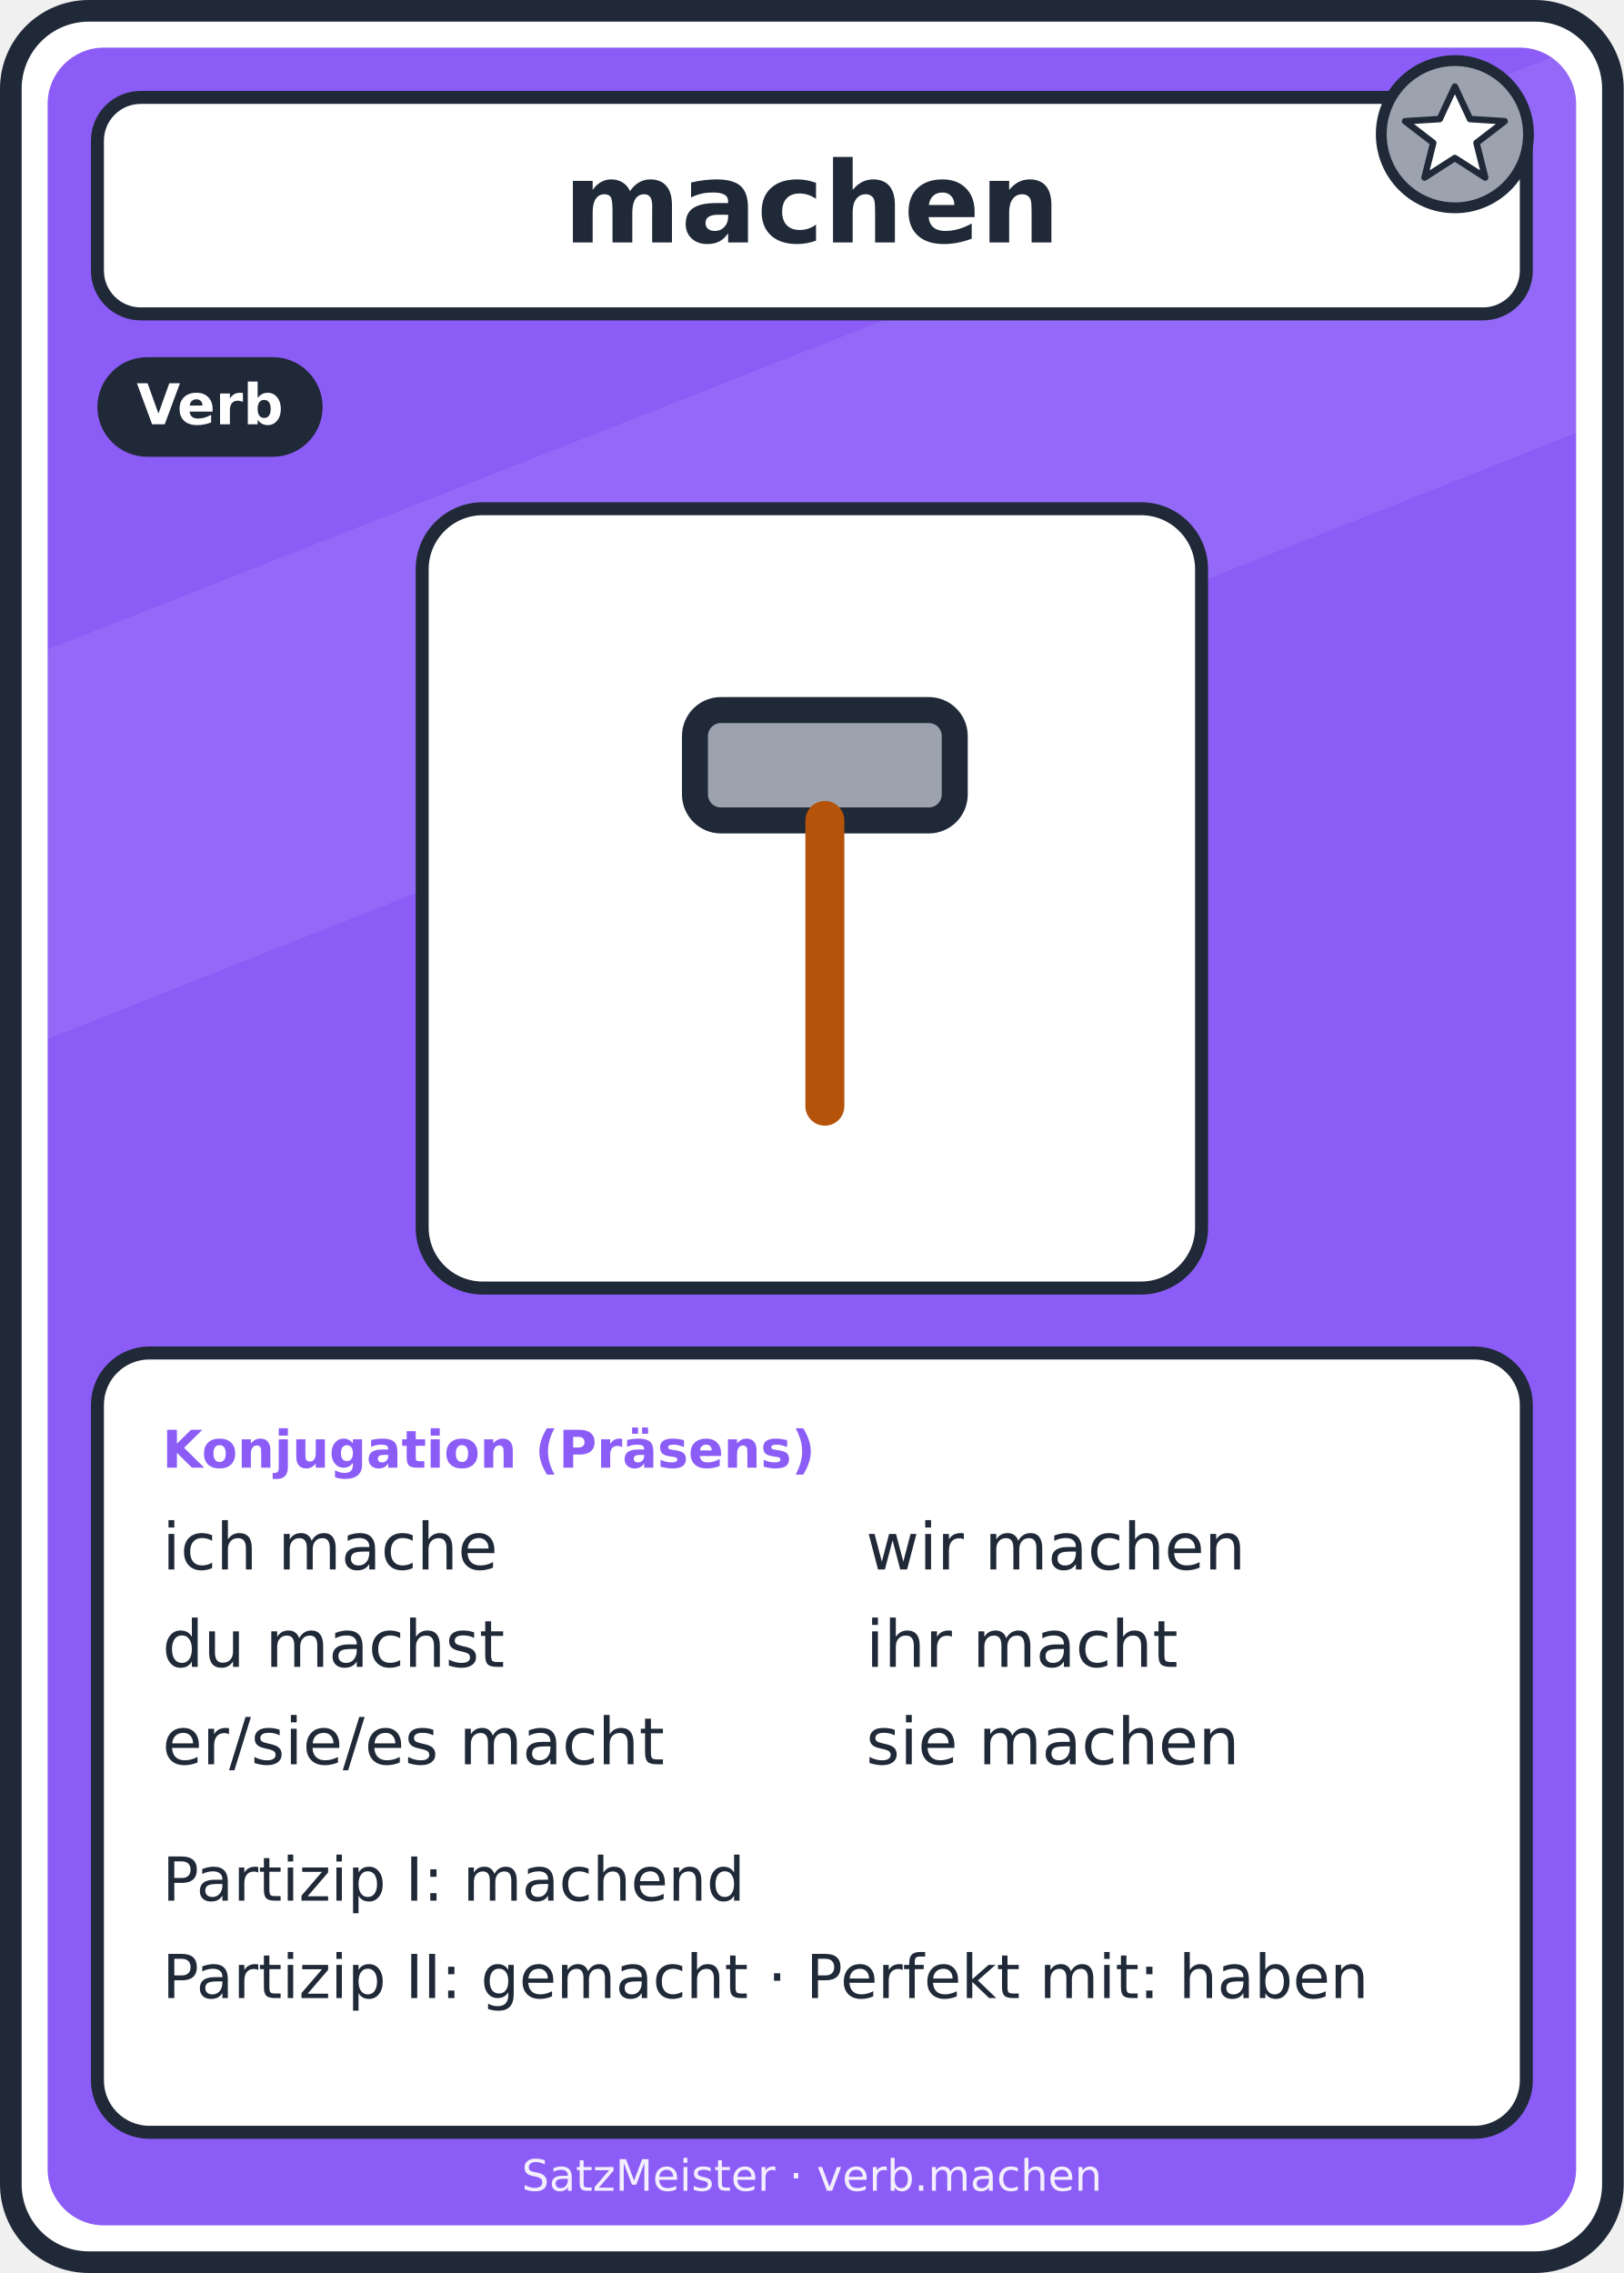
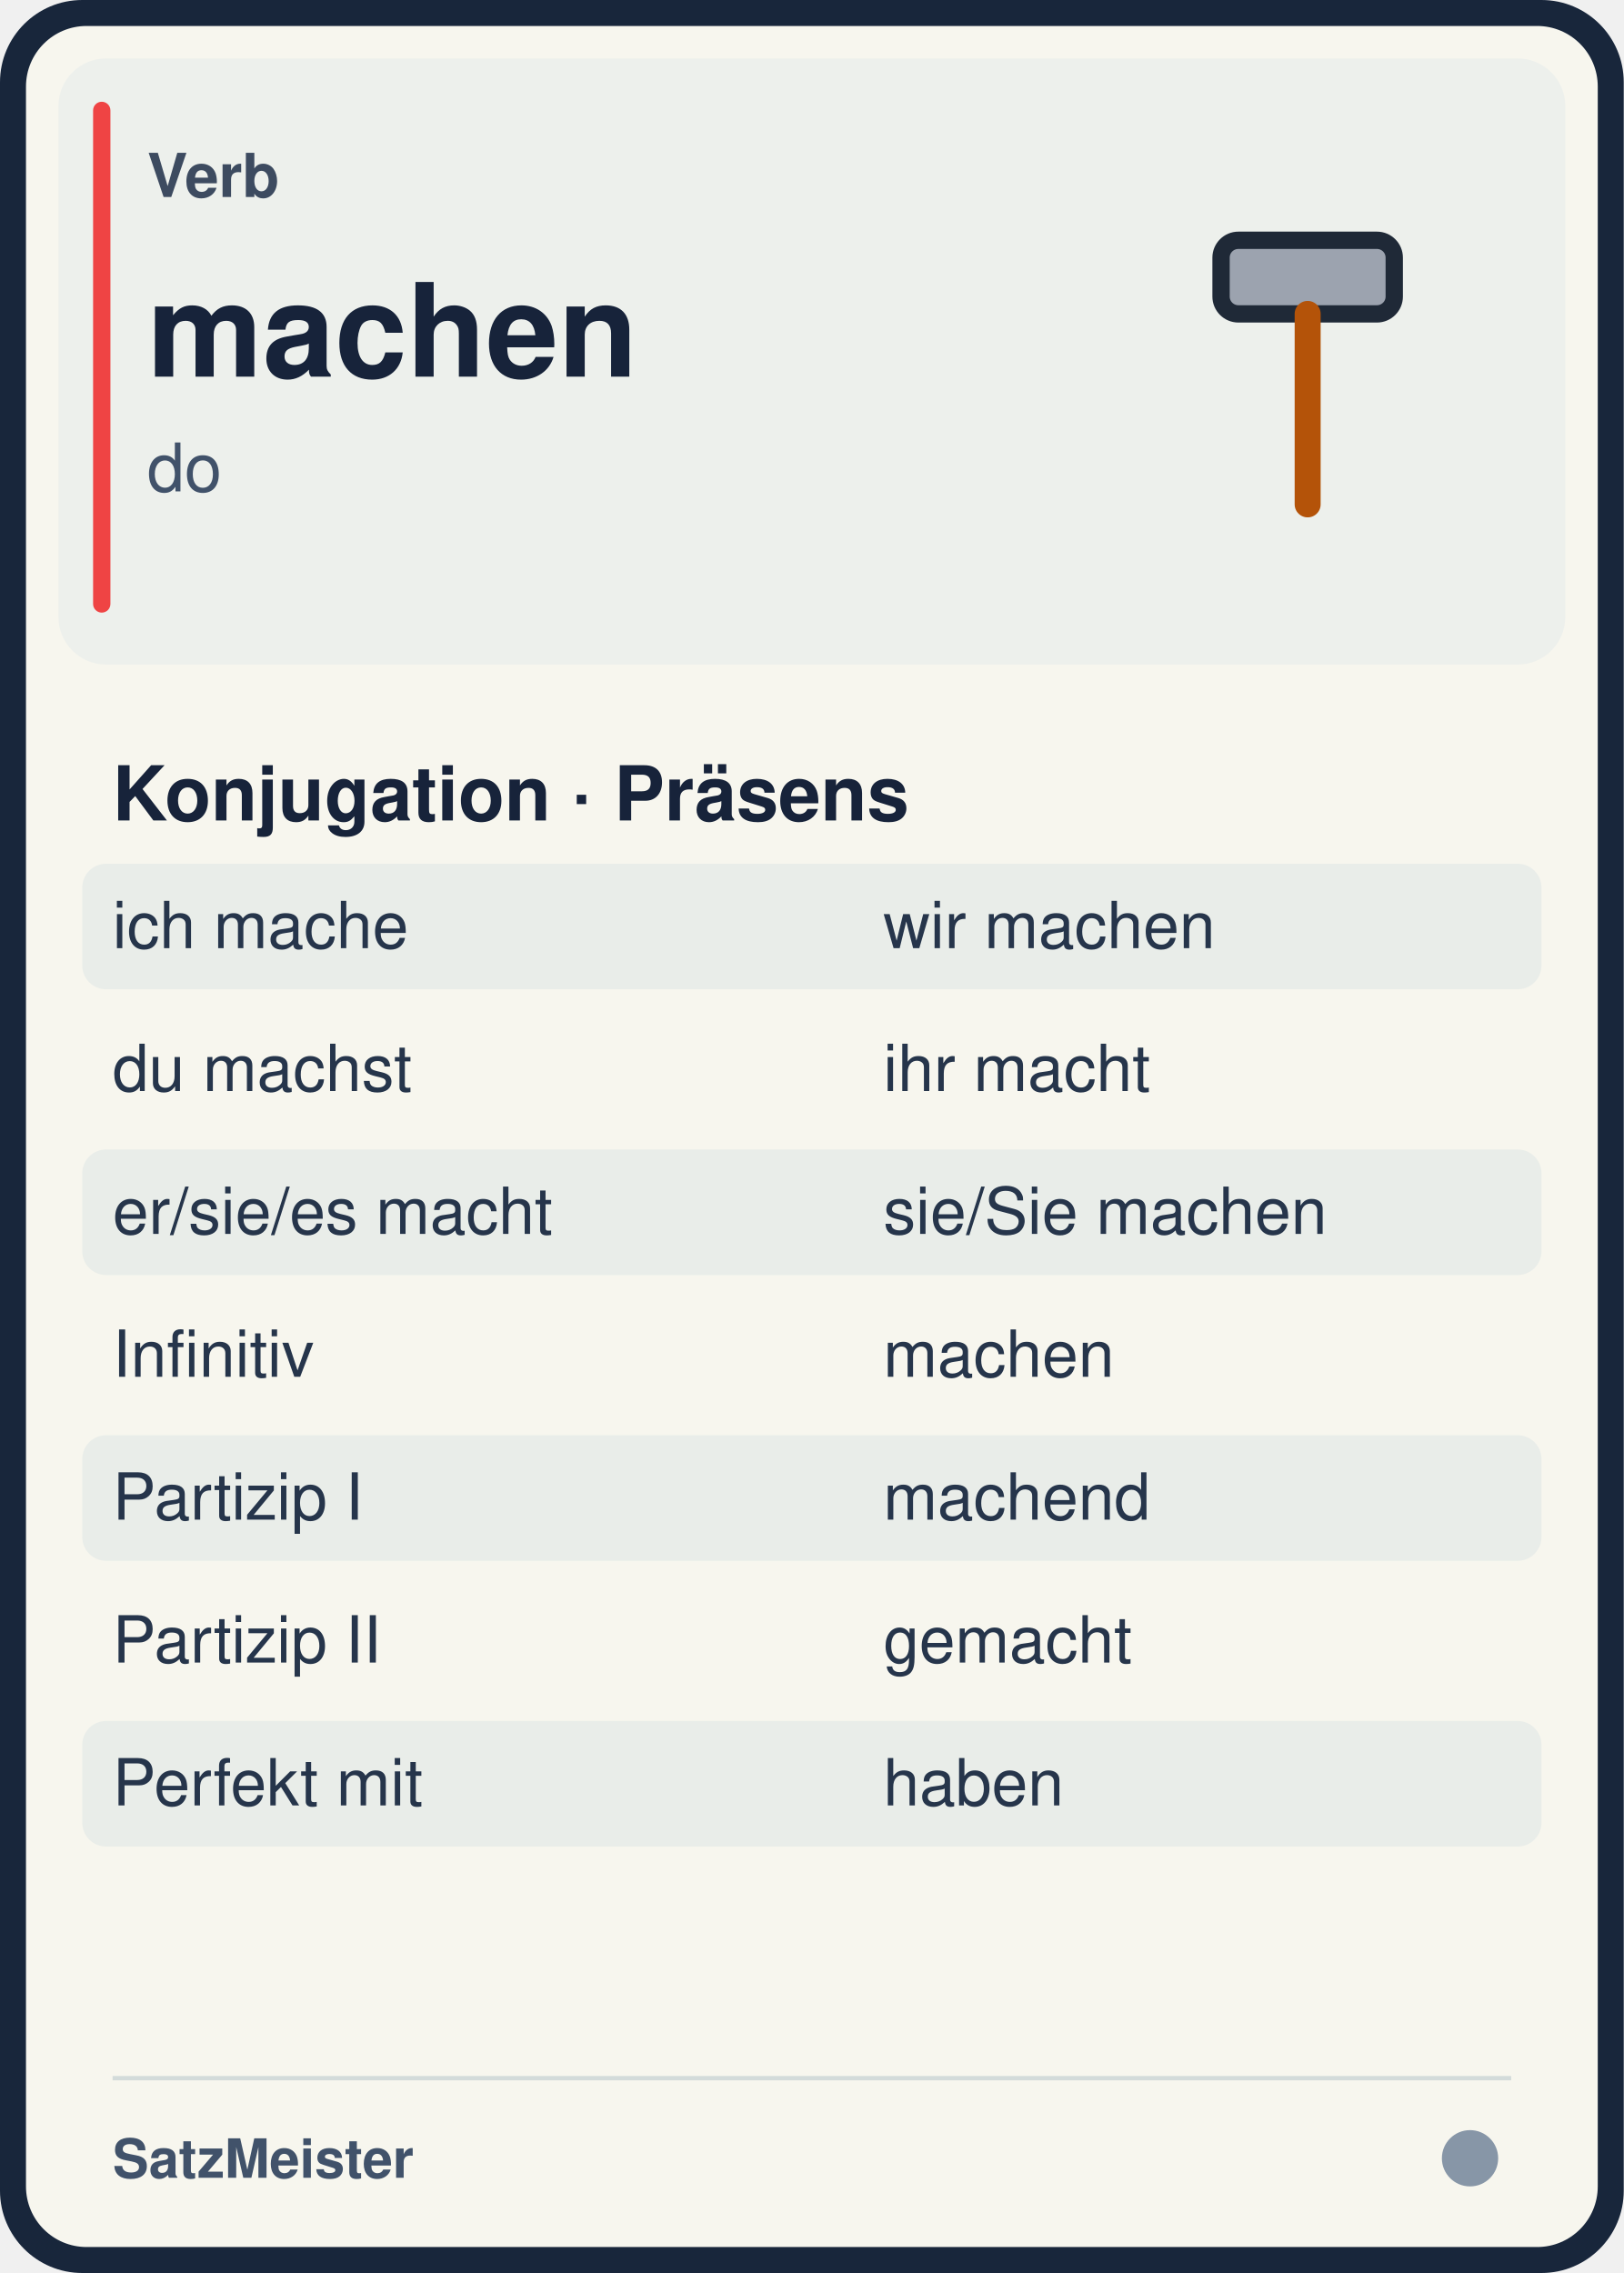
<svg xmlns="http://www.w3.org/2000/svg" viewBox="0 0 750 1050" width="750" height="1050">
-   <g id="card-frame">
-     <rect x="5" y="5" width="740" height="1040" rx="36" ry="36" fill="#ffffff" stroke="#1f2937" stroke-width="10" />
-   </g>
-   <g id="background">
-     <rect x="22" y="22" width="706" height="1006" rx="26" ry="26" fill="#8b5cf6" />
-     <path d="M22 300 L728 22 L728 200 L22 480 Z" fill="#ffffff" opacity="0.08" />
-   </g>
-   <g id="name-banner">
-     <rect x="45" y="45" width="660" height="100" rx="20" ry="20" fill="#ffffff" stroke="#1f2937" stroke-width="6" />
-     <text x="375" y="112" text-anchor="middle" font-family="DejaVu Sans, Helvetica, Arial, sans-serif" font-size="52" font-weight="bold" fill="#1f2937">machen</text>
-   </g>
-   <g id="rarity-star">
-     <circle cx="672" cy="62" r="34" fill="#9ca3af" stroke="#1f2937" stroke-width="5" />
-     <path d="M672 40 L679 55 L695 56 L682 66 L686 82 L672 73 L658 82 L662 66 L649 56 L665 55 Z" fill="#ffffff" stroke="#1f2937" stroke-width="3" stroke-linejoin="round" />
-   </g>
-   <g id="type-badge">
-     <rect x="45" y="165" width="104" height="46" rx="23" ry="23" fill="#1f2937" />
-     <text x="97" y="196" text-anchor="middle" font-family="DejaVu Sans, Helvetica, Arial, sans-serif" font-size="26" font-weight="bold" fill="#ffffff">Verb</text>
-   </g>
-   <g id="icon-area">
-     <rect x="195" y="235" width="360" height="360" rx="28" ry="28" fill="#ffffff" stroke="#1f2937" stroke-width="6" />
-     <g id="icon" transform="translate(225 265) scale(1.5)" fill="none" stroke="#1f2937" stroke-width="8" stroke-linecap="round" stroke-linejoin="round">
+   <rect id="card-frame" width="750" height="1050" rx="38" fill="#18263b" />
+   <rect x="12" y="12" width="726" height="1026" rx="28" fill="#f7f6ee" />
+   <g id="card-heading" font-family="Helvetica, Arial, sans-serif">
+     <rect x="27" y="27" width="696" height="280" rx="22" fill="#edf0ec" />
+     <rect x="43" y="47" width="8" height="236" rx="4" fill="#ef4444" />
+     <text x="68" y="91" font-size="28" font-weight="bold" fill="#3d4b60">Verb</text>
+     <text x="68" y="174" font-size="60" font-weight="bold" fill="#17233a">machen</text>
+     <text x="68" y="227" font-size="31" fill="#41526a">do</text>
+     <g id="icon" transform="translate(500 69)" fill="none" stroke="#1f2937" stroke-width="8" stroke-linecap="round" stroke-linejoin="round">
      <rect x="64" y="42" width="80" height="34" rx="8" fill="#9ca3af" />
      <line x1="104" y1="76" x2="104" y2="164" stroke="#b45309" stroke-width="12" />
    </g>
  </g>
-   <g id="text-area">
-     <rect x="45" y="625" width="660" height="360" rx="24" ry="24" fill="#ffffff" stroke="#1f2937" stroke-width="6" />
-     <text x="75" y="678" font-family="DejaVu Sans, Helvetica, Arial, sans-serif" font-size="24" font-weight="bold" fill="#8b5cf6">Konjugation (Präsens)</text>
-     <text x="75" y="725" font-family="DejaVu Sans, Helvetica, Arial, sans-serif" font-size="30" fill="#1f2937">ich mache</text>
-     <text x="400" y="725" font-family="DejaVu Sans, Helvetica, Arial, sans-serif" font-size="30" fill="#1f2937">wir machen</text>
-     <text x="75" y="770" font-family="DejaVu Sans, Helvetica, Arial, sans-serif" font-size="30" fill="#1f2937">du machst</text>
-     <text x="400" y="770" font-family="DejaVu Sans, Helvetica, Arial, sans-serif" font-size="30" fill="#1f2937">ihr macht</text>
-     <text x="75" y="815" font-family="DejaVu Sans, Helvetica, Arial, sans-serif" font-size="30" fill="#1f2937">er/sie/es macht</text>
-     <text x="400" y="815" font-family="DejaVu Sans, Helvetica, Arial, sans-serif" font-size="30" fill="#1f2937">sie machen</text>
-     <text x="75" y="878" font-family="DejaVu Sans, Helvetica, Arial, sans-serif" font-size="28" fill="#1f2937">Partizip I:  machend</text>
-     <text x="75" y="923" font-family="DejaVu Sans, Helvetica, Arial, sans-serif" font-size="28" fill="#1f2937">Partizip II:  gemacht   ·   Perfekt mit:  haben</text>
+   <g id="grammar" font-family="Helvetica, Arial, sans-serif">
+     <text x="52" y="379" font-size="35" font-weight="bold" fill="#17233a">Konjugation · Präsens</text>
+     <rect x="38" y="399" width="674" height="58" rx="11" fill="#e9ede9" />
+     <text x="52" y="438" font-size="30" font-weight="normal" fill="#26354b">ich  mache</text>
+     <text x="408" y="438" font-size="30" font-weight="normal" fill="#26354b">wir  machen</text>
+     <text x="52" y="504" font-size="30" font-weight="normal" fill="#26354b">du  machst</text>
+     <text x="408" y="504" font-size="30" font-weight="normal" fill="#26354b">ihr  macht</text>
+     <rect x="38" y="531" width="674" height="58" rx="11" fill="#e9ede9" />
+     <text x="52" y="570" font-size="30" font-weight="normal" fill="#26354b">er/sie/es  macht</text>
+     <text x="408" y="570" font-size="30" font-weight="normal" fill="#26354b">sie/Sie  machen</text>
+     <text x="52" y="636" font-size="30" font-weight="normal" fill="#26354b">Infinitiv</text>
+     <text x="408" y="636" font-size="30" font-weight="normal" fill="#26354b">machen</text>
+     <rect x="38" y="663" width="674" height="58" rx="11" fill="#e9ede9" />
+     <text x="52" y="702" font-size="30" font-weight="normal" fill="#26354b">Partizip I</text>
+     <text x="408" y="702" font-size="30" font-weight="normal" fill="#26354b">machend</text>
+     <text x="52" y="768" font-size="30" font-weight="normal" fill="#26354b">Partizip II</text>
+     <text x="408" y="768" font-size="30" font-weight="normal" fill="#26354b">gemacht</text>
+     <rect x="38" y="795" width="674" height="58" rx="11" fill="#e9ede9" />
+     <text x="52" y="834" font-size="30" font-weight="normal" fill="#26354b">Perfekt mit</text>
+     <text x="408" y="834" font-size="30" font-weight="normal" fill="#26354b">haben</text>
  </g>
-   <g id="footer-strip">
-     <text x="375" y="1012" text-anchor="middle" font-family="DejaVu Sans, Helvetica, Arial, sans-serif" font-size="20" fill="#ffffff" opacity="0.9">SatzMeister · verb.machen</text>
+   <path d="M52 960H698" stroke="#d3dbda" stroke-width="2" />
+   <g id="footer" font-family="Helvetica, Arial, sans-serif" font-size="25" fill="#41526a">
+     <text x="52" y="1006" font-weight="bold">SatzMeister</text>
+     <circle cx="679" cy="997" r="13" fill="#8796a7" />
  </g>
</svg>
